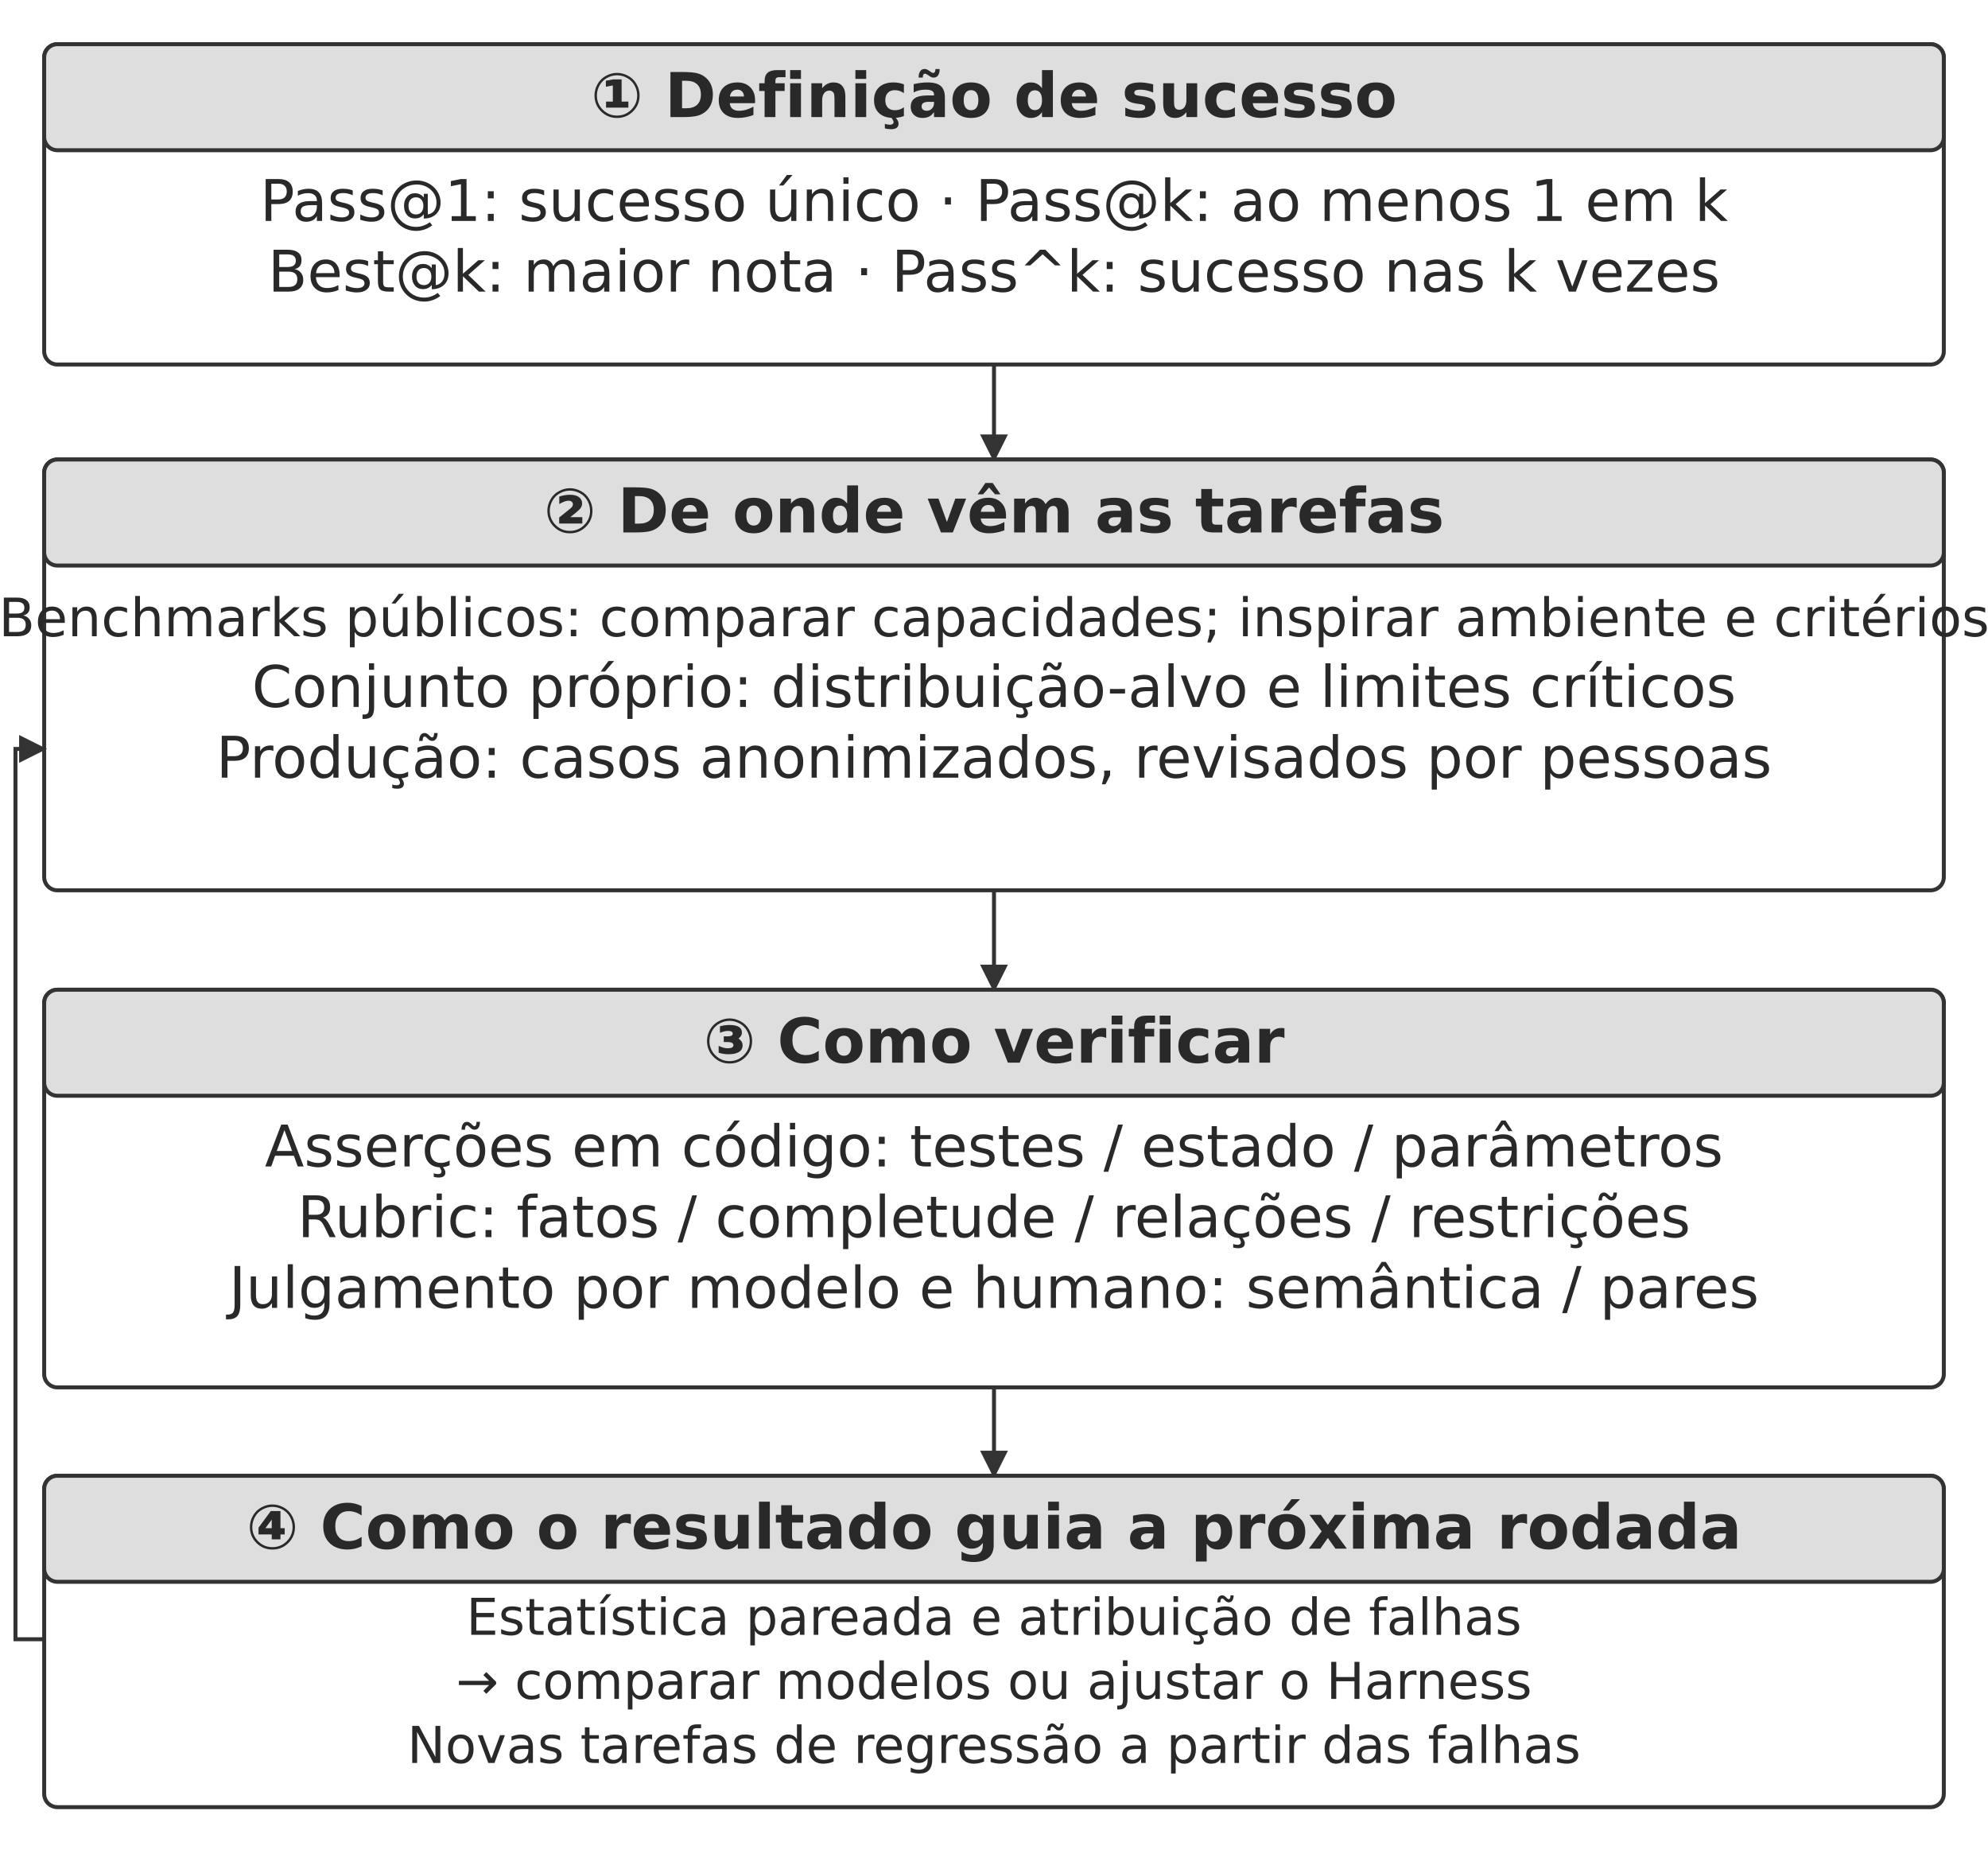
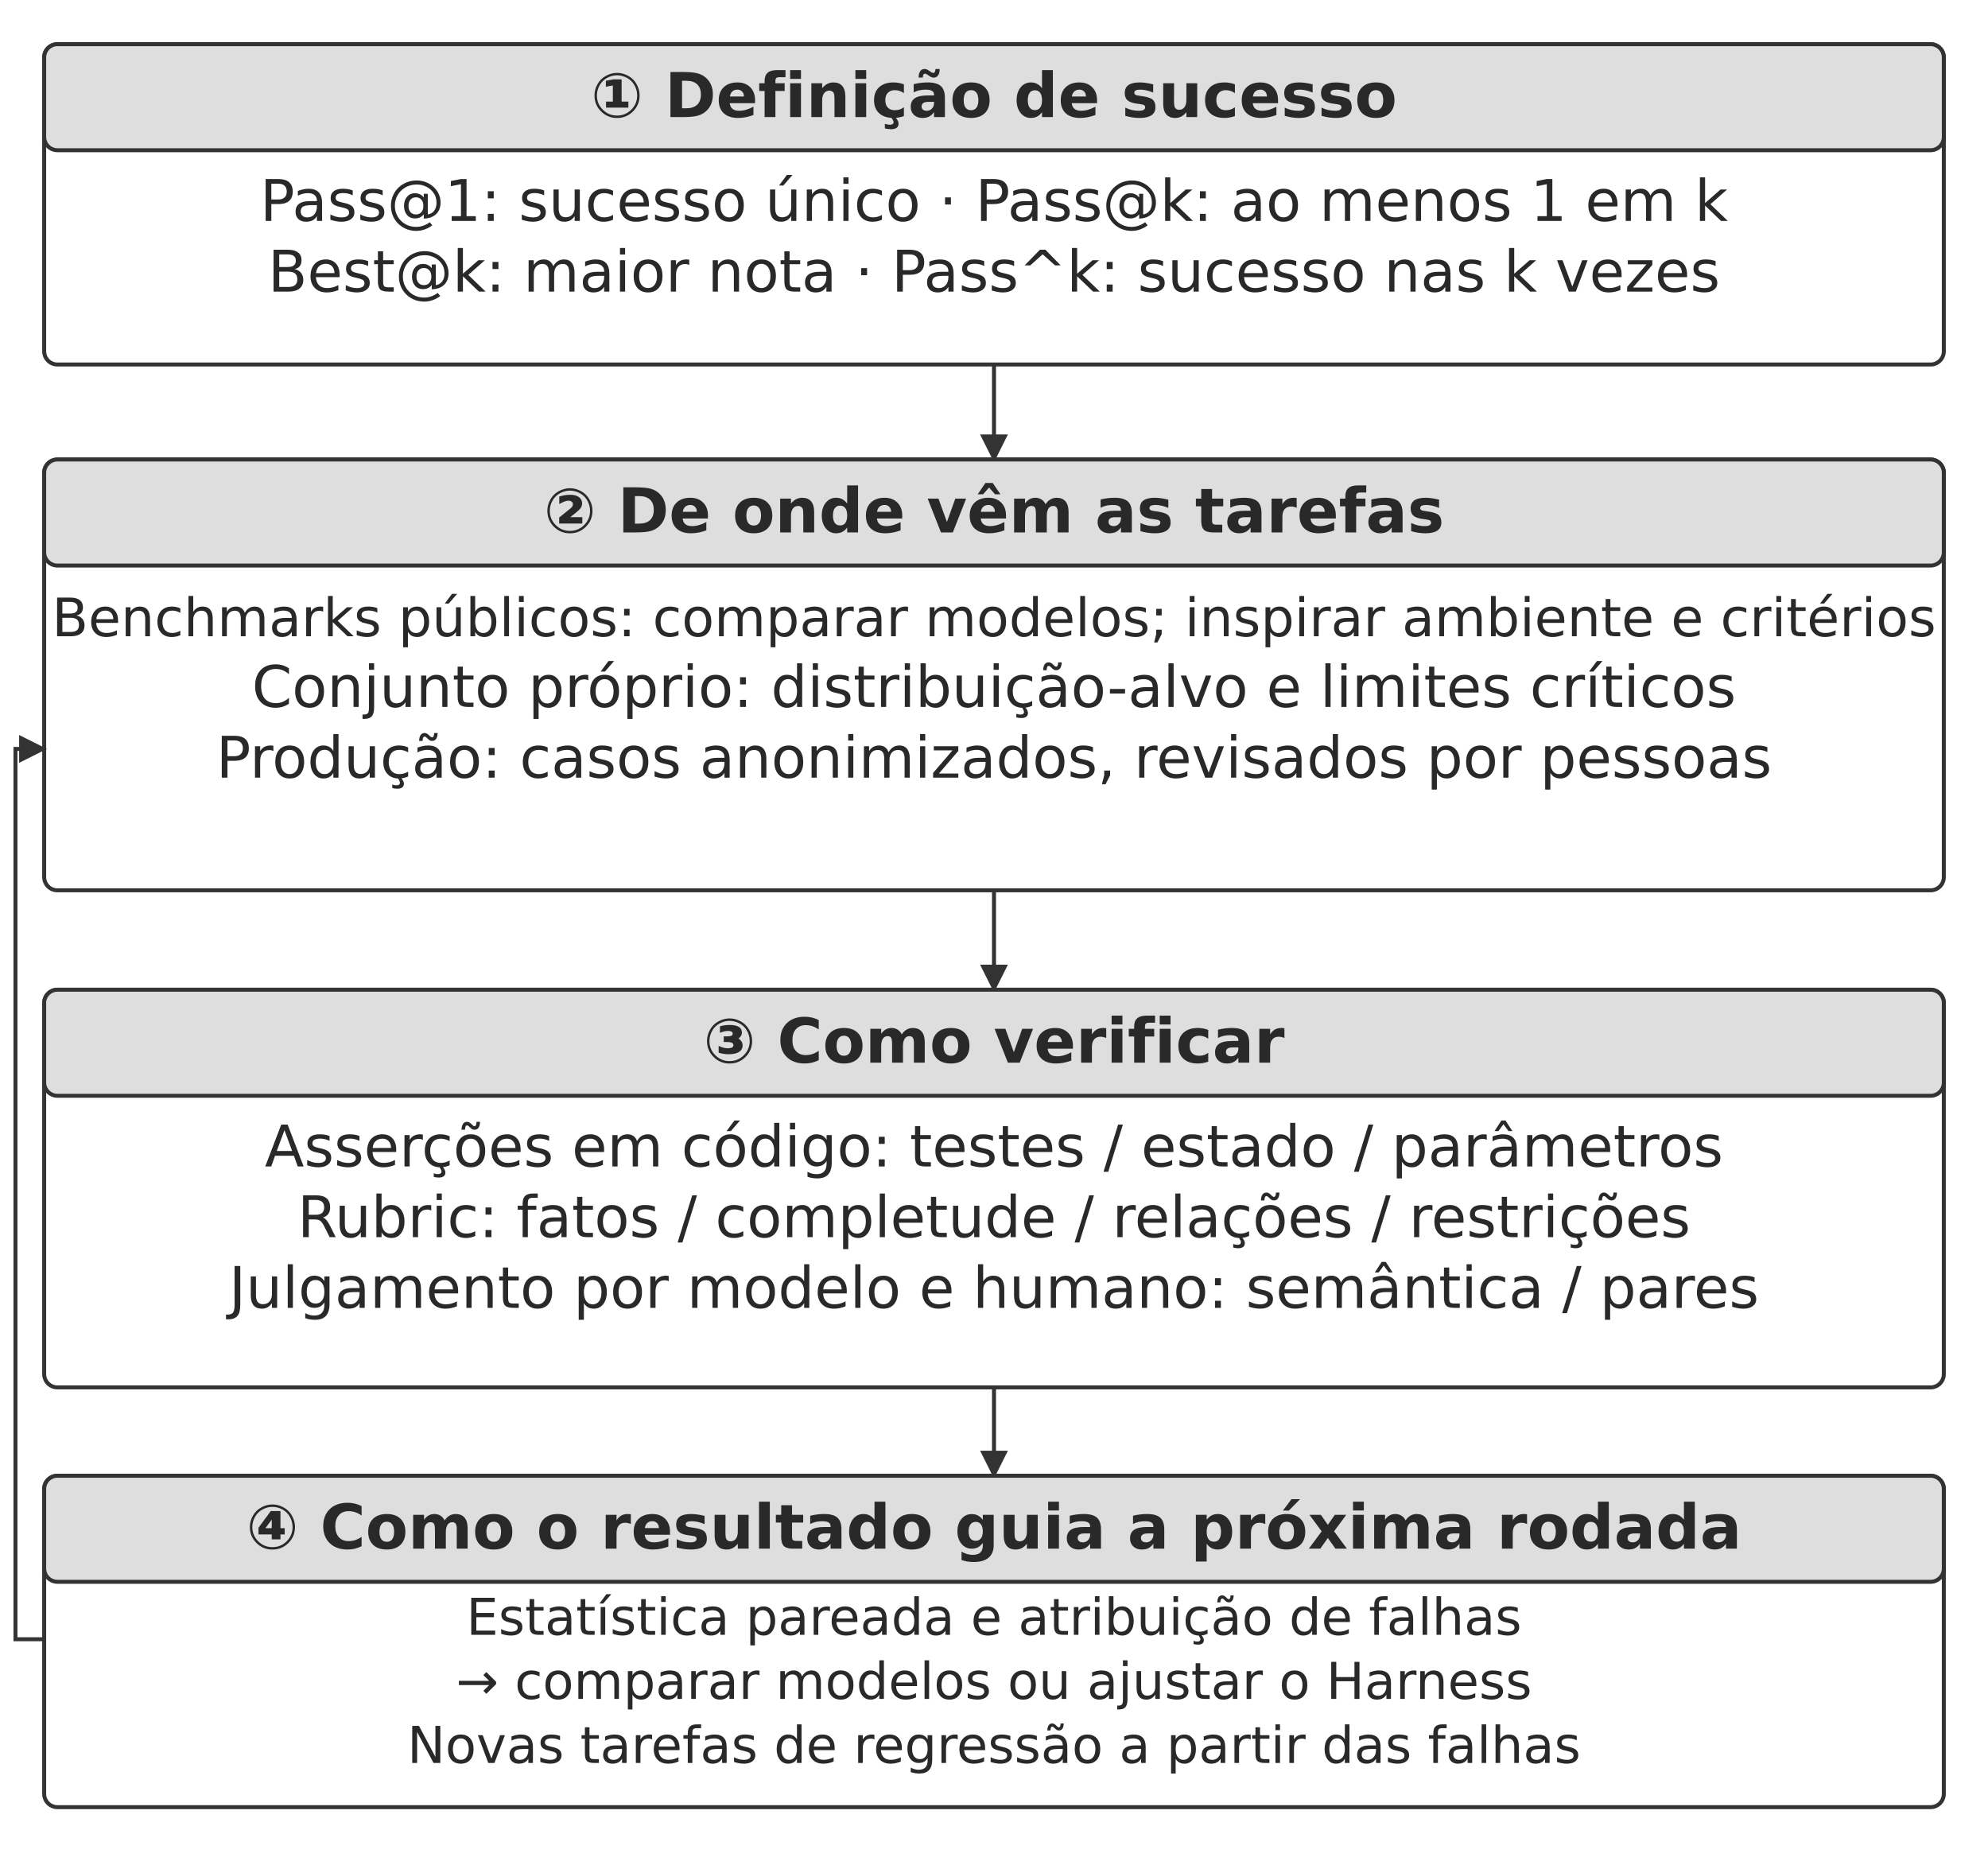
<svg xmlns="http://www.w3.org/2000/svg" width="106.000mm" height="99.640mm" viewBox="0 0 900 846" role="img" aria-labelledby="title desc">
  <defs>
    <marker id="arrow" viewBox="0 0 10 10" refX="9" refY="5" markerWidth="7" markerHeight="7" orient="auto-start-reverse">
      <path d="M0 0 L10 5 L0 10 Z" fill="#333333" />
    </marker>
  </defs>
  <rect width="900" height="846" fill="#ffffff" y="0" />
  <rect x="20" y="20" width="860" height="145" rx="6" fill="#ffffff" stroke="#333333" stroke-width="1.8" />
  <rect x="20" y="20" width="860" height="48" rx="6" fill="#dedede" stroke="#333333" stroke-width="1.8" />
  <text x="450" y="53" text-anchor="middle" font-family="&quot;DejaVu Sans&quot;, Arial, &quot;Helvetica Neue&quot;, sans-serif" font-size="28.0" font-weight="700" fill="#292929">① Definição de sucesso</text>
  <text x="450" y="100" text-anchor="middle" font-family="&quot;DejaVu Sans&quot;, Arial, &quot;Helvetica Neue&quot;, sans-serif" font-size="26.0" font-weight="400" fill="#292929">Pass@1: sucesso único · Pass@k: ao menos 1 em k</text>
  <text x="450" y="132" text-anchor="middle" font-family="&quot;DejaVu Sans&quot;, Arial, &quot;Helvetica Neue&quot;, sans-serif" font-size="26.0" font-weight="400" fill="#292929">Best@k: maior nota · Pass^k: sucesso nas k vezes</text>
  <path d="M450 165 L450 208" fill="none" stroke="#333333" stroke-width="1.8" marker-end="url(#arrow)" />
  <rect x="20" y="208" width="860" height="195" rx="6" fill="#ffffff" stroke="#333333" stroke-width="1.8" />
  <rect x="20" y="208" width="860" height="48" rx="6" fill="#dedede" stroke="#333333" stroke-width="1.8" />
  <text x="450" y="241" text-anchor="middle" font-family="&quot;DejaVu Sans&quot;, Arial, &quot;Helvetica Neue&quot;, sans-serif" font-size="28.0" font-weight="700" fill="#292929">② De onde vêm as tarefas</text>
-   <text x="450" y="288" text-anchor="middle" font-family="&quot;DejaVu Sans&quot;, Arial, &quot;Helvetica Neue&quot;, sans-serif" font-size="24" font-weight="400" fill="#292929">Benchmarks públicos: comparar capacidades; inspirar ambiente e critérios</text>
+   <text x="450" y="288" text-anchor="middle" font-family="&quot;DejaVu Sans&quot;, Arial, &quot;Helvetica Neue&quot;, sans-serif" font-size="24" font-weight="400" fill="#292929">Benchmarks públicos: comparar modelos; inspirar ambiente e critérios</text>
  <text x="450" y="320" text-anchor="middle" font-family="&quot;DejaVu Sans&quot;, Arial, &quot;Helvetica Neue&quot;, sans-serif" font-size="26.0" font-weight="400" fill="#292929">Conjunto próprio: distribuição-alvo e limites críticos</text>
  <text x="450" y="352" text-anchor="middle" font-family="&quot;DejaVu Sans&quot;, Arial, &quot;Helvetica Neue&quot;, sans-serif" font-size="26.0" font-weight="400" fill="#292929">Produção: casos anonimizados, revisados por pessoas</text>
  <path d="M450 403 L450 448" fill="none" stroke="#333333" stroke-width="1.8" marker-end="url(#arrow)" />
  <rect x="20" y="448" width="860" height="180" rx="6" fill="#ffffff" stroke="#333333" stroke-width="1.8" />
  <rect x="20" y="448" width="860" height="48" rx="6" fill="#dedede" stroke="#333333" stroke-width="1.8" />
  <text x="450" y="481" text-anchor="middle" font-family="&quot;DejaVu Sans&quot;, Arial, &quot;Helvetica Neue&quot;, sans-serif" font-size="28.0" font-weight="700" fill="#292929">③ Como verificar</text>
  <text x="450" y="528" text-anchor="middle" font-family="&quot;DejaVu Sans&quot;, Arial, &quot;Helvetica Neue&quot;, sans-serif" font-size="26.0" font-weight="400" fill="#292929">Asserções em código: testes / estado / parâmetros</text>
  <text x="450" y="560" text-anchor="middle" font-family="&quot;DejaVu Sans&quot;, Arial, &quot;Helvetica Neue&quot;, sans-serif" font-size="26.0" font-weight="400" fill="#292929">Rubric: fatos / completude / relações / restrições</text>
  <text x="450" y="592" text-anchor="middle" font-family="&quot;DejaVu Sans&quot;, Arial, &quot;Helvetica Neue&quot;, sans-serif" font-size="26.0" font-weight="400" fill="#292929">Julgamento por modelo e humano: semântica / pares</text>
  <path d="M450 628 L450 668" fill="none" stroke="#333333" stroke-width="1.8" marker-end="url(#arrow)" />
  <rect x="20" y="668" width="860" height="150" rx="6" fill="#ffffff" stroke="#333333" stroke-width="1.8" />
  <rect x="20" y="668" width="860" height="48" rx="6" fill="#dedede" stroke="#333333" stroke-width="1.8" />
  <text x="450" y="701" text-anchor="middle" font-family="&quot;DejaVu Sans&quot;, Arial, &quot;Helvetica Neue&quot;, sans-serif" font-size="28.0" font-weight="700" fill="#292929">④ Como o resultado guia a próxima rodada</text>
  <text x="450" y="740" text-anchor="middle" font-family="&quot;DejaVu Sans&quot;, Arial, &quot;Helvetica Neue&quot;, sans-serif" font-size="23" font-weight="400" fill="#292929">Estatística pareada e atribuição de falhas</text>
  <text x="450" y="769" text-anchor="middle" font-family="&quot;DejaVu Sans&quot;, Arial, &quot;Helvetica Neue&quot;, sans-serif" font-size="23" font-weight="400" fill="#292929">→ comparar modelos ou ajustar o Harness</text>
  <text x="450" y="798" text-anchor="middle" font-family="&quot;DejaVu Sans&quot;, Arial, &quot;Helvetica Neue&quot;, sans-serif" font-size="23" font-weight="400" fill="#292929">Novas tarefas de regressão a partir das falhas</text>
  <path d="M20 742 L7 742 L7 339 L20 339" fill="none" stroke="#333333" stroke-width="1.8" marker-end="url(#arrow)" />
  <defs />
</svg>
